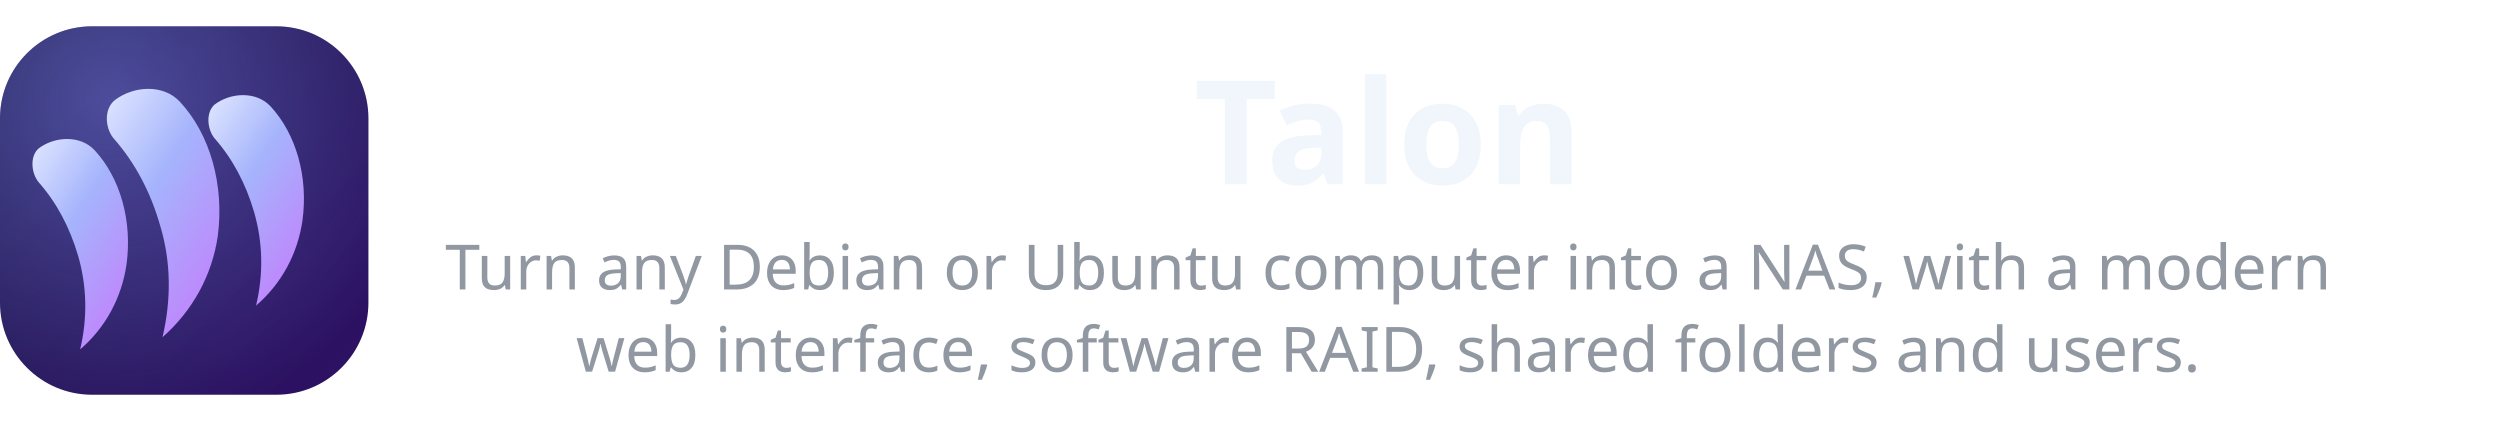
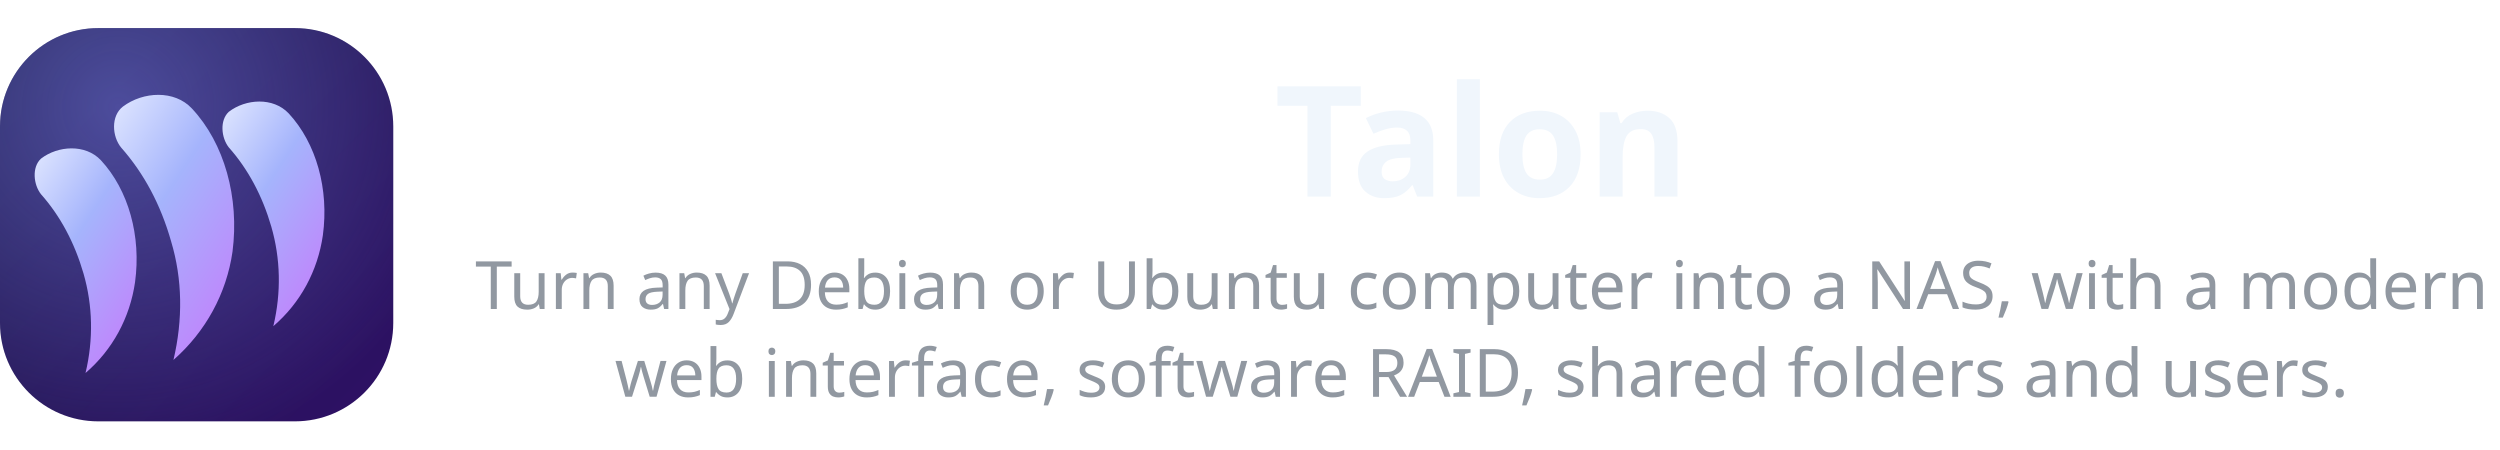
- <svg xmlns="http://www.w3.org/2000/svg" viewBox="0 0 760 128" width="760" height="128">
+ <svg xmlns="http://www.w3.org/2000/svg" viewBox="0 0 712 128" width="712" height="128">
  <g transform="translate(0 8) scale(1.75)">
    <defs>
      <linearGradient id="t-bg" x1="0" y1="0" x2="1" y2="1">
        <stop offset="0" stop-color="#1e1b4b" />
        <stop offset="1" stop-color="#2e1065" />
      </linearGradient>
      <radialGradient id="t-glow" cx=".3" cy=".2" r=".9">
        <stop offset="0" stop-color="#818cf8" stop-opacity=".45" />
        <stop offset="1" stop-color="#818cf8" stop-opacity="0" />
      </radialGradient>
      <linearGradient id="t-claw" x1="0" y1="0" x2=".35" y2="1">
        <stop offset="0" stop-color="#e0e7ff" />
        <stop offset=".45" stop-color="#a5b4fc" />
        <stop offset="1" stop-color="#c084fc" />
      </linearGradient>
    </defs>
    <rect width="64" height="64" rx="16" fill="url(#t-bg)" />
    <rect width="64" height="64" rx="16" fill="url(#t-glow)" />
    <g fill="url(#t-claw)" transform="rotate(-14 32 34)">
      <path d="M10.5 15.5c3.2-1.4 7.6-.6 9.4 2.6 3.2 5.8 3.4 13.6.6 20.6-2.2 5.4-6.2 9.8-11.4 12.4 2.6-5 3.8-10.4 3.6-15.8-.2-5.2-1.4-10-3.6-14.2-.8-1.8-.4-4.6 1.4-5.6z" />
      <path d="M25.5 10.5c3.8-1.6 8.8-.6 10.8 3 3.8 6.8 4 16 .8 24.2-2.6 6.4-7.4 11.6-13.6 14.8 3.1-6 4.6-12.4 4.3-18.8-.2-6.2-1.6-11.8-4.2-16.8-1-2.1-.4-5.4 1.9-6.4z" />
      <path d="M42 15.5c3.2-1.4 7.6-.6 9.4 2.6 3.2 5.8 3.4 13.6.6 20.6-2.2 5.4-6.2 9.8-11.4 12.4 2.6-5 3.8-10.4 3.6-15.8-.2-5.2-1.4-10-3.6-14.2-.8-1.8-.4-4.6 1.4-5.6z" />
    </g>
  </g>
  <g font-family="-apple-system, BlinkMacSystemFont, 'Segoe UI', 'Noto Sans', Helvetica, Arial, sans-serif">
    <text x="422" y="56" text-anchor="middle" font-size="44" font-weight="700" fill="#f0f6fc">Talon</text>
    <text x="422" y="88" text-anchor="middle" font-size="19" textLength="572" lengthAdjust="spacingAndGlyphs" fill="#9198a1">Turn any Debian or Ubuntu computer into a NAS, with a modern</text>
    <text x="422" y="113" text-anchor="middle" font-size="19" textLength="499" lengthAdjust="spacingAndGlyphs" fill="#9198a1">web interface, software RAID, shared folders and users.</text>
  </g>
</svg>
